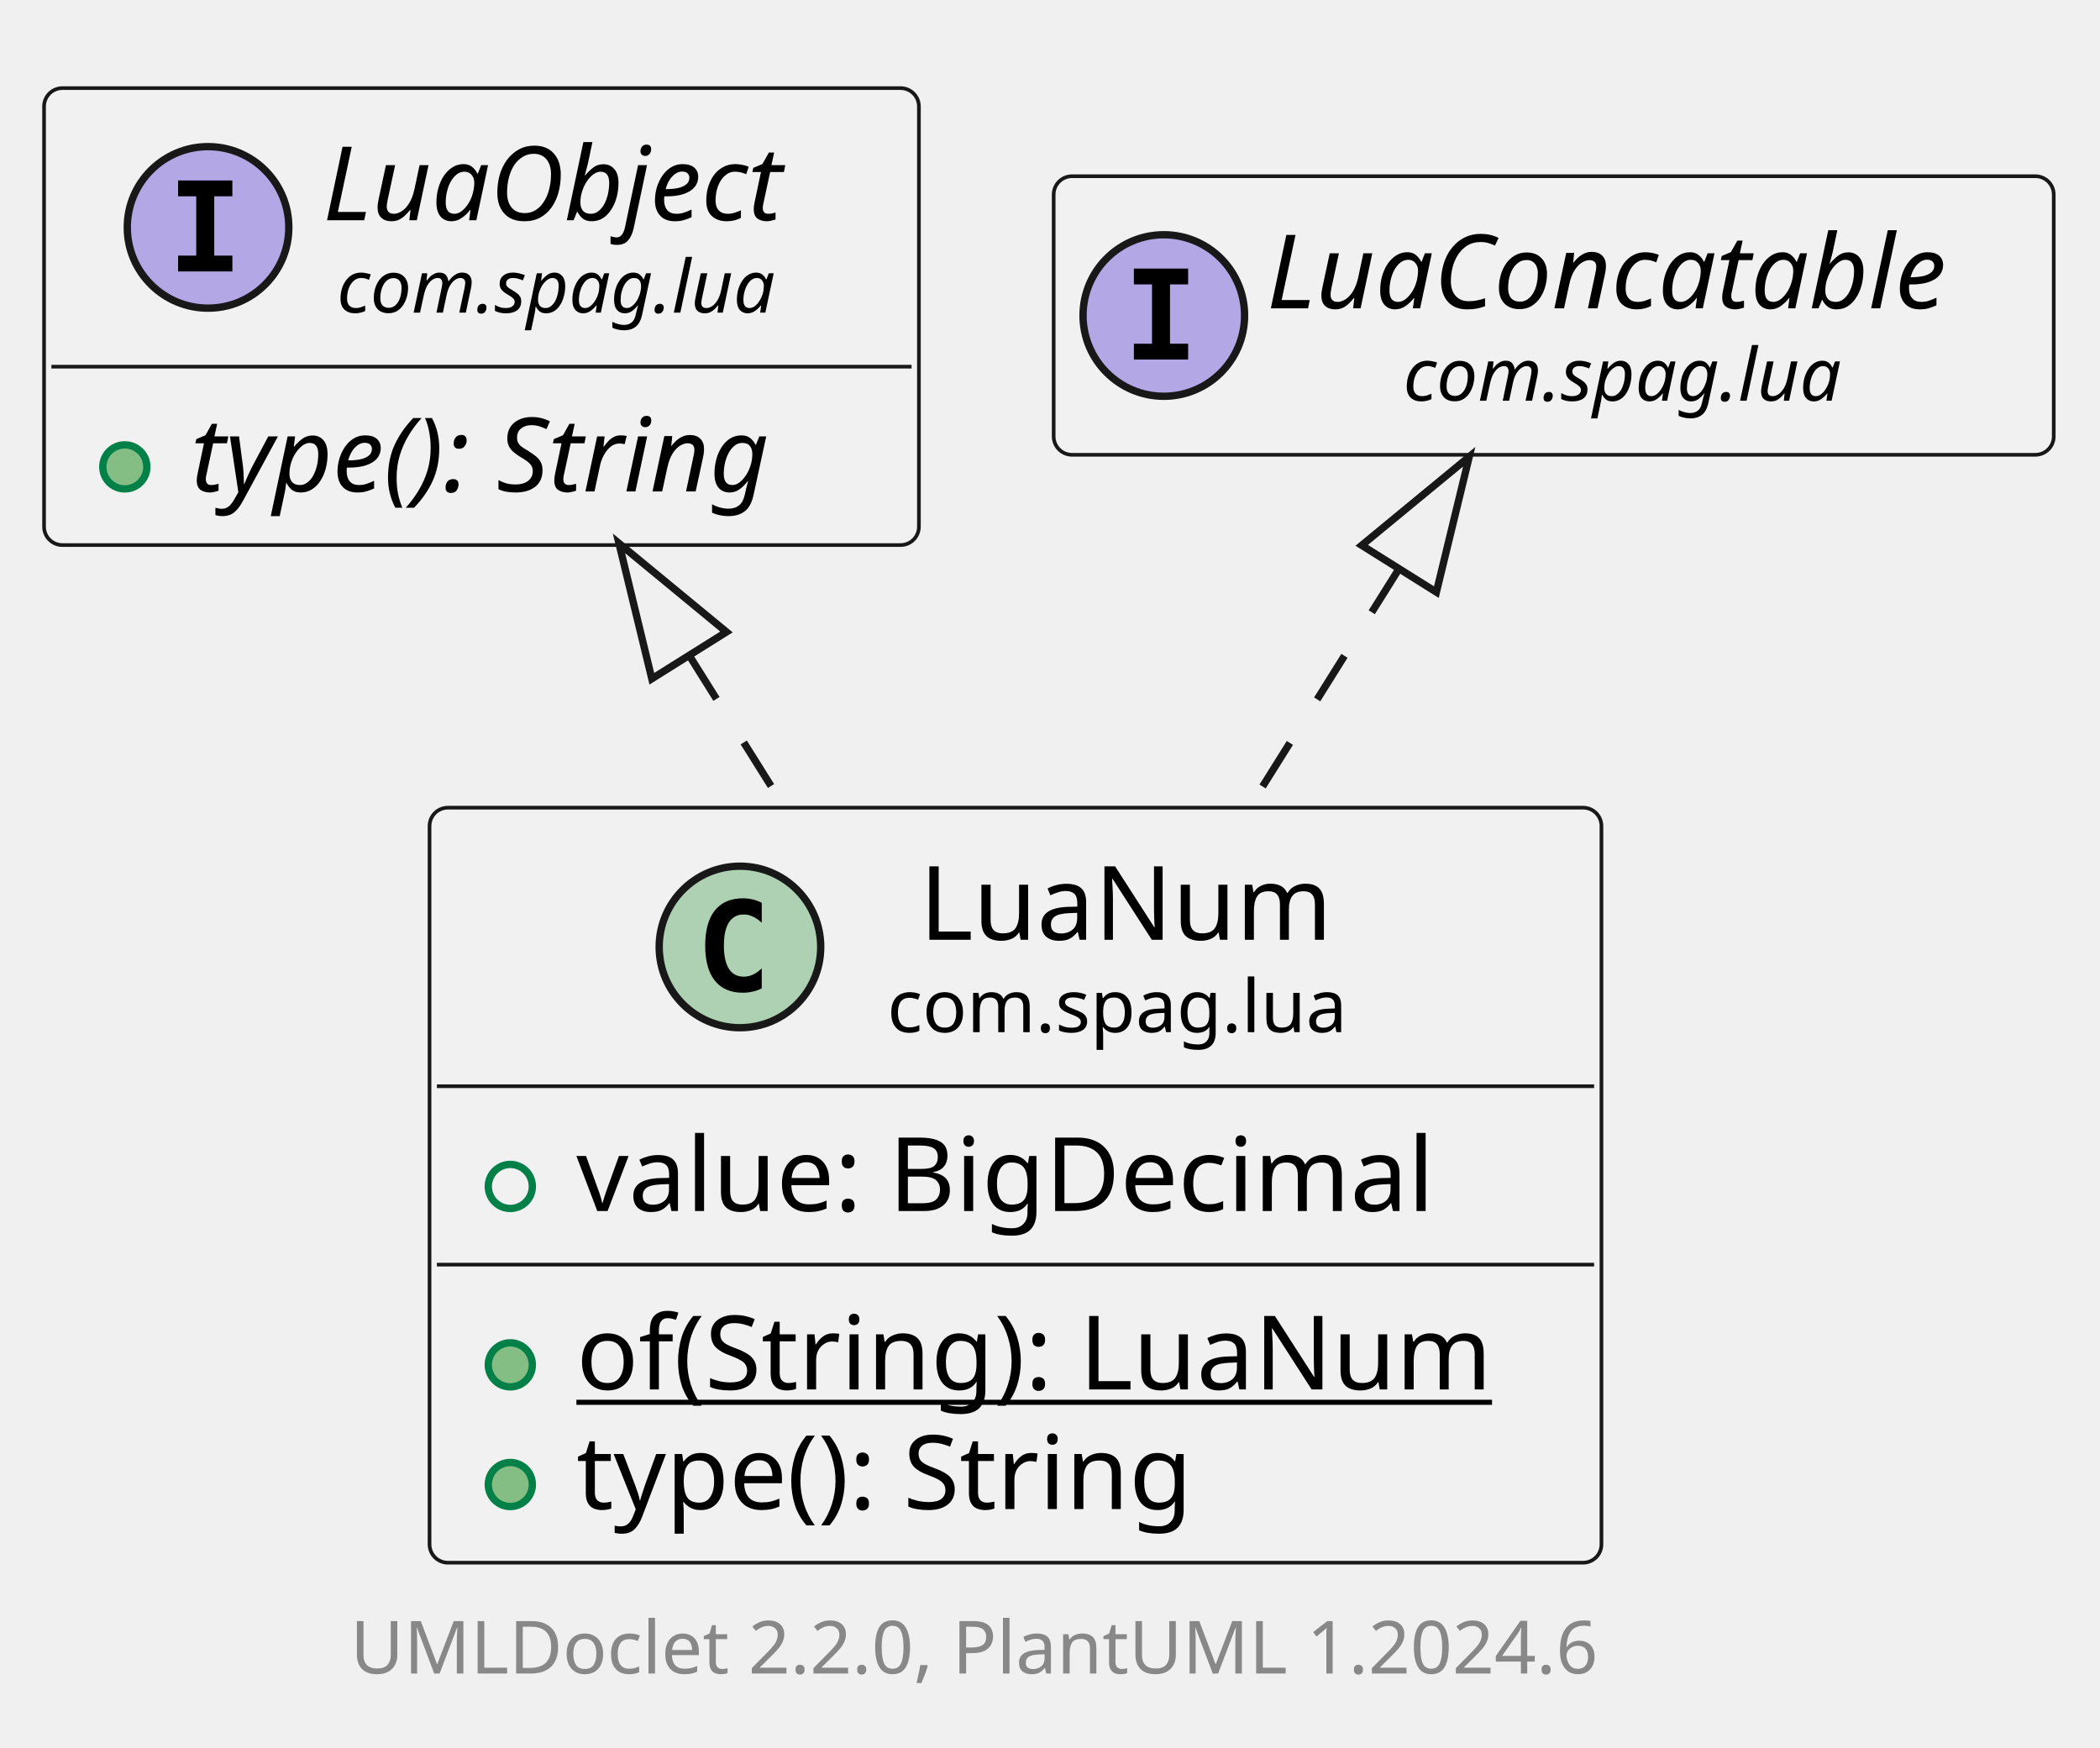
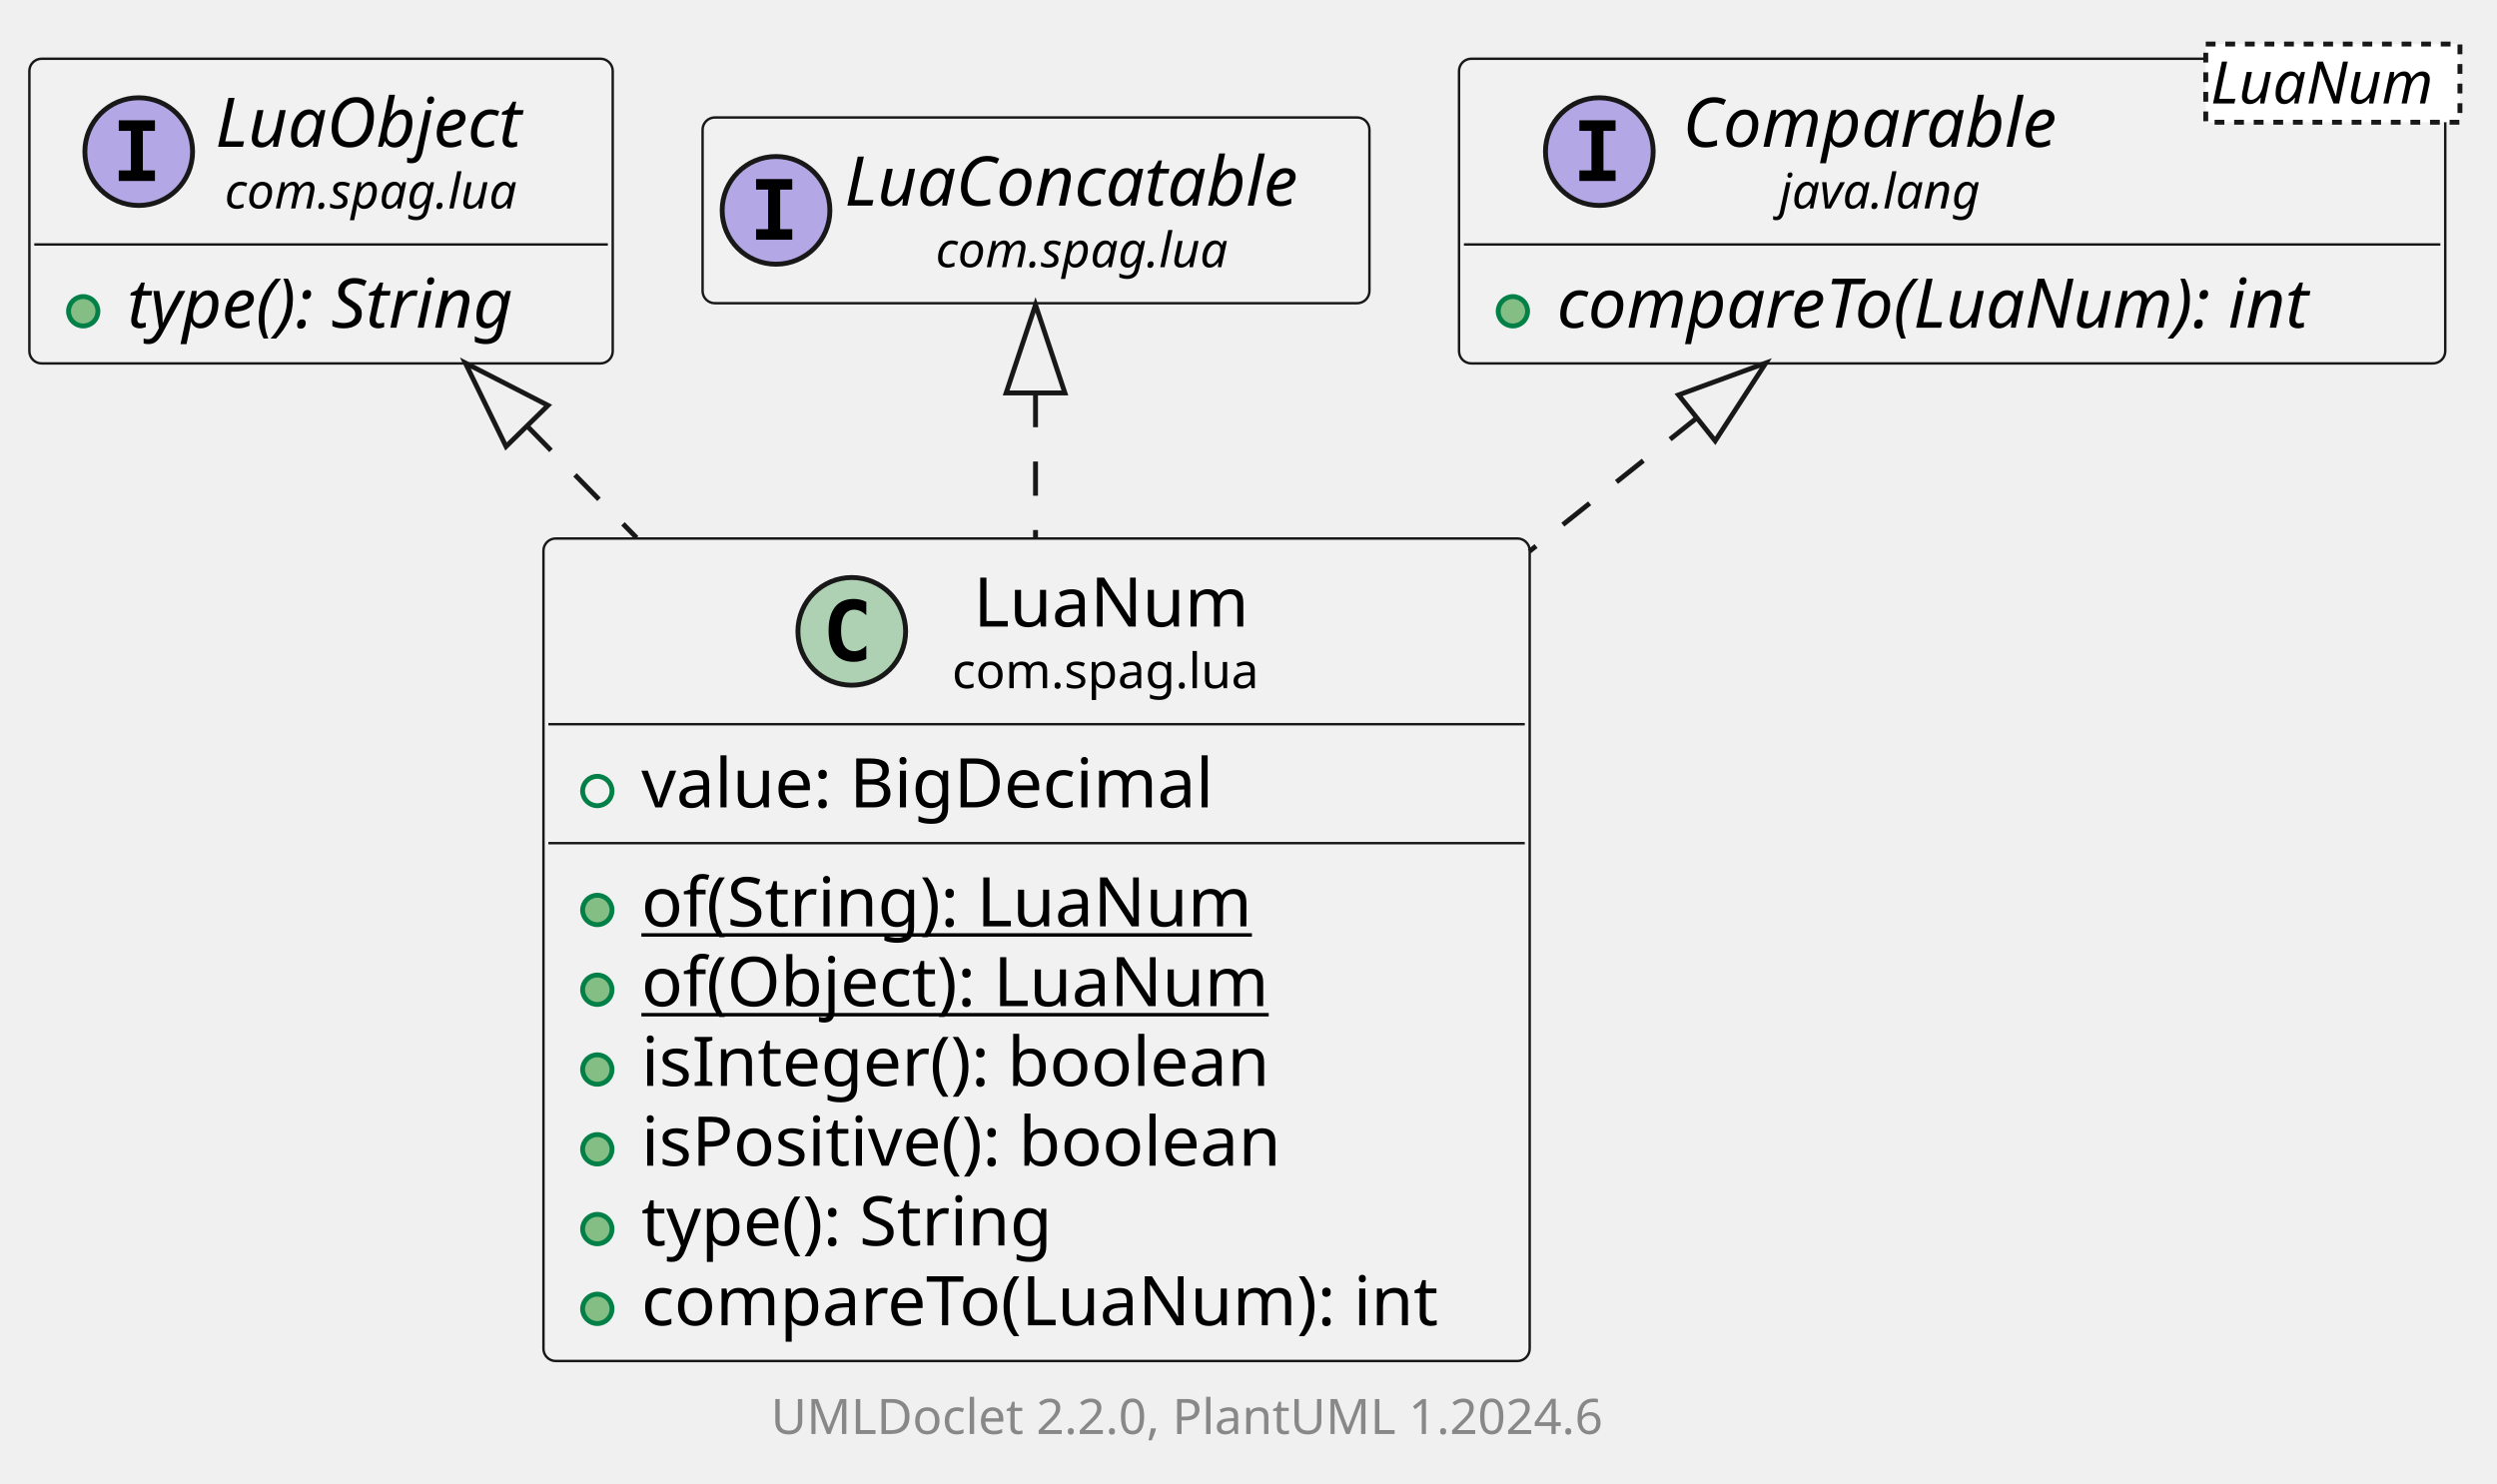
- <svg xmlns="http://www.w3.org/2000/svg" xmlns:xlink="http://www.w3.org/1999/xlink" contentStyleType="text/css" height="238px" preserveAspectRatio="none" style="width:286px;height:238px;background:#FFFFFF;" version="1.1" viewBox="0 0 286 238" width="286px" zoomAndPan="magnify">
+ <svg xmlns="http://www.w3.org/2000/svg" xmlns:xlink="http://www.w3.org/1999/xlink" contentStyleType="text/css" height="303px" preserveAspectRatio="none" style="width:510px;height:303px;background:#FFFFFF;" version="1.1" viewBox="0 0 510 303" width="510px" zoomAndPan="magnify">
  <defs />
  <g>
    <a href="LuaNum.html" target="_top" title="LuaNum.html" xlink:actuate="onRequest" xlink:href="LuaNum.html" xlink:show="new" xlink:title="LuaNum.html" xlink:type="simple">
      <g id="elem_com.spag.lua.LuaNum">
-         <rect codeLine="7" fill="#F1F1F1" height="102.828" id="com.spag.lua.LuaNum" rx="2.5" ry="2.5" style="stroke:#181818;stroke-width:0.5;" width="159.602" x="58.5" y="110" />
-         <ellipse cx="100.774" cy="128.969" fill="#ADD1B2" rx="11" ry="11" style="stroke:#181818;stroke-width:1.0;" />
-         <path d="M103.743,134.609 Q103.165,134.906 102.524,135.047 Q101.884,135.203 101.18,135.203 Q98.68,135.203 97.352,133.562 Q96.04,131.906 96.04,128.781 Q96.04,125.656 97.352,124 Q98.68,122.344 101.18,122.344 Q101.884,122.344 102.524,122.5 Q103.18,122.656 103.743,122.953 L103.743,125.672 Q103.118,125.094 102.524,124.828 Q101.93,124.547 101.305,124.547 Q99.962,124.547 99.274,125.625 Q98.587,126.688 98.587,128.781 Q98.587,130.875 99.274,131.953 Q99.962,133.016 101.305,133.016 Q101.93,133.016 102.524,132.75 Q103.118,132.469 103.743,131.891 L103.743,134.609 Z " fill="#000000" />
-         <text fill="#000000" font-family="sans-serif" font-size="14" lengthAdjust="spacing" textLength="58.235" x="125.214" y="127.995">LuaNum</text>
-         <text fill="#000000" font-family="sans-serif" font-size="10" lengthAdjust="spacing" textLength="66.992" x="120.835" y="140.579">com.spag.lua</text>
-         <line style="stroke:#181818;stroke-width:0.5;" x1="59.5" x2="217.102" y1="147.938" y2="147.938" />
-         <ellipse cx="69.5" cy="161.586" fill="none" rx="3" ry="3" style="stroke:#038048;stroke-width:1.0;" />
-         <text fill="#000000" font-family="sans-serif" font-size="14" lengthAdjust="spacing" textLength="126.875" x="78.5" y="164.933">value: BigDecimal</text>
-         <line style="stroke:#181818;stroke-width:0.5;" x1="59.5" x2="217.102" y1="172.234" y2="172.234" />
-         <ellipse cx="69.5" cy="185.883" fill="#84BE84" rx="3" ry="3" style="stroke:#038048;stroke-width:1.0;" />
-         <text fill="#000000" font-family="sans-serif" font-size="14" lengthAdjust="spacing" text-decoration="underline" textLength="133.602" x="78.5" y="189.23">of(String): LuaNum</text>
-         <ellipse cx="69.5" cy="202.18" fill="#84BE84" rx="3" ry="3" style="stroke:#038048;stroke-width:1.0;" />
-         <text fill="#000000" font-family="sans-serif" font-size="14" lengthAdjust="spacing" textLength="93.147" x="78.5" y="205.526">type(): String</text>
+         <rect codeLine="7" fill="#F1F1F1" height="168.016" id="com.spag.lua.LuaNum" rx="2.5" ry="2.5" style="stroke:#181818;stroke-width:0.5;" width="201.431" x="111" y="110" />
+         <ellipse cx="173.969" cy="128.969" fill="#ADD1B2" rx="11" ry="11" style="stroke:#181818;stroke-width:1.0;" />
+         <path d="M176.938,134.609 Q176.36,134.906 175.719,135.047 Q175.079,135.203 174.375,135.203 Q171.875,135.203 170.547,133.562 Q169.235,131.906 169.235,128.781 Q169.235,125.656 170.547,124 Q171.875,122.344 174.375,122.344 Q175.079,122.344 175.719,122.5 Q176.375,122.656 176.938,122.953 L176.938,125.672 Q176.313,125.094 175.719,124.828 Q175.125,124.547 174.5,124.547 Q173.157,124.547 172.469,125.625 Q171.782,126.688 171.782,128.781 Q171.782,130.875 172.469,131.953 Q173.157,133.016 174.5,133.016 Q175.125,133.016 175.719,132.75 Q176.313,132.469 176.938,131.891 L176.938,134.609 Z " fill="#000000" />
+         <text fill="#000000" font-family="sans-serif" font-size="14" lengthAdjust="spacing" textLength="58.235" x="198.848" y="127.995">LuaNum</text>
+         <text fill="#000000" font-family="sans-serif" font-size="10" lengthAdjust="spacing" textLength="66.992" x="194.469" y="140.579">com.spag.lua</text>
+         <line style="stroke:#181818;stroke-width:0.5;" x1="112" x2="311.431" y1="147.938" y2="147.938" />
+         <ellipse cx="122" cy="161.586" fill="none" rx="3" ry="3" style="stroke:#038048;stroke-width:1.0;" />
+         <text fill="#000000" font-family="sans-serif" font-size="14" lengthAdjust="spacing" textLength="126.875" x="131" y="164.933">value: BigDecimal</text>
+         <line style="stroke:#181818;stroke-width:0.5;" x1="112" x2="311.431" y1="172.234" y2="172.234" />
+         <ellipse cx="122" cy="185.883" fill="#84BE84" rx="3" ry="3" style="stroke:#038048;stroke-width:1.0;" />
+         <text fill="#000000" font-family="sans-serif" font-size="14" lengthAdjust="spacing" text-decoration="underline" textLength="133.602" x="131" y="189.23">of(String): LuaNum</text>
+         <ellipse cx="122" cy="202.18" fill="#84BE84" rx="3" ry="3" style="stroke:#038048;stroke-width:1.0;" />
+         <text fill="#000000" font-family="sans-serif" font-size="14" lengthAdjust="spacing" text-decoration="underline" textLength="137.416" x="131" y="205.526">of(Object): LuaNum</text>
+         <ellipse cx="122" cy="218.477" fill="#84BE84" rx="3" ry="3" style="stroke:#038048;stroke-width:1.0;" />
+         <text fill="#000000" font-family="sans-serif" font-size="14" lengthAdjust="spacing" textLength="137.607" x="131" y="221.823">isInteger(): boolean</text>
+         <ellipse cx="122" cy="234.773" fill="#84BE84" rx="3" ry="3" style="stroke:#038048;stroke-width:1.0;" />
+         <text fill="#000000" font-family="sans-serif" font-size="14" lengthAdjust="spacing" textLength="141.716" x="131" y="238.12">isPositive(): boolean</text>
+         <ellipse cx="122" cy="251.07" fill="#84BE84" rx="3" ry="3" style="stroke:#038048;stroke-width:1.0;" />
+         <text fill="#000000" font-family="sans-serif" font-size="14" lengthAdjust="spacing" textLength="93.147" x="131" y="254.417">type(): String</text>
+         <ellipse cx="122" cy="267.367" fill="#84BE84" rx="3" ry="3" style="stroke:#038048;stroke-width:1.0;" />
+         <text fill="#000000" font-family="sans-serif" font-size="14" lengthAdjust="spacing" textLength="175.431" x="131" y="270.714">compareTo(LuaNum): int</text>
      </g>
    </a>
    <a href="LuaObject.html" target="_top" title="LuaObject.html" xlink:actuate="onRequest" xlink:href="LuaObject.html" xlink:show="new" xlink:title="LuaObject.html" xlink:type="simple">
      <g id="elem_com.spag.lua.LuaObject">
-         <rect codeLine="13" fill="#F1F1F1" height="62.234" id="com.spag.lua.LuaObject" rx="2.5" ry="2.5" style="stroke:#181818;stroke-width:0.5;" width="119.147" x="6" y="12" />
+         <rect codeLine="17" fill="#F1F1F1" height="62.234" id="com.spag.lua.LuaObject" rx="2.5" ry="2.5" style="stroke:#181818;stroke-width:0.5;" width="119.147" x="6" y="12" />
        <ellipse cx="28.334" cy="30.969" fill="#B4A7E5" rx="11" ry="11" style="stroke:#181818;stroke-width:1.0;" />
        <path d="M24.256,26.734 L24.256,24.578 L31.647,24.578 L31.647,26.734 L29.178,26.734 L29.178,34.812 L31.647,34.812 L31.647,36.969 L24.256,36.969 L24.256,34.812 L26.725,34.812 L26.725,26.734 L24.256,26.734 Z " fill="#000000" />
        <text fill="#000000" font-family="sans-serif" font-size="14" font-style="italic" lengthAdjust="spacing" textLength="70.848" x="43.964" y="29.995">LuaObject</text>
        <text fill="#000000" font-family="sans-serif" font-size="10" font-style="italic" lengthAdjust="spacing" textLength="66.992" x="45.892" y="42.579">com.spag.lua</text>
        <line style="stroke:#181818;stroke-width:0.5;" x1="7" x2="124.147" y1="49.938" y2="49.938" />
        <ellipse cx="17" cy="63.586" fill="#84BE84" rx="3" ry="3" style="stroke:#038048;stroke-width:1.0;" />
        <text fill="#000000" font-family="sans-serif" font-size="14" font-style="italic" lengthAdjust="spacing" textLength="93.147" x="26" y="66.933">type(): String</text>
      </g>
    </a>
    <a href="LuaConcatable.html" target="_top" title="LuaConcatable.html" xlink:actuate="onRequest" xlink:href="LuaConcatable.html" xlink:show="new" xlink:title="LuaConcatable.html" xlink:type="simple">
      <g id="elem_com.spag.lua.LuaConcatable">
-         <rect codeLine="16" fill="#F1F1F1" height="37.938" id="com.spag.lua.LuaConcatable" rx="2.5" ry="2.5" style="stroke:#181818;stroke-width:0.5;" width="136.2" x="143.5" y="24" />
+         <rect codeLine="20" fill="#F1F1F1" height="37.938" id="com.spag.lua.LuaConcatable" rx="2.5" ry="2.5" style="stroke:#181818;stroke-width:0.5;" width="136.2" x="143.5" y="24" />
        <ellipse cx="158.5" cy="42.969" fill="#B4A7E5" rx="11" ry="11" style="stroke:#181818;stroke-width:1.0;" />
        <path d="M154.422,38.734 L154.422,36.578 L161.812,36.578 L161.812,38.734 L159.344,38.734 L159.344,46.812 L161.812,46.812 L161.812,48.969 L154.422,48.969 L154.422,46.812 L156.891,46.812 L156.891,38.734 L154.422,38.734 Z " fill="#000000" />
        <text fill="#000000" font-family="sans-serif" font-size="14" font-style="italic" lengthAdjust="spacing" textLength="104.2" x="172.5" y="41.995">LuaConcatable</text>
        <text fill="#000000" font-family="sans-serif" font-size="10" font-style="italic" lengthAdjust="spacing" textLength="66.992" x="191.104" y="54.579">com.spag.lua</text>
      </g>
    </a>
-     <polygon fill="none" points="84.299,74.002,88.773,92.44,98.941,86.069,84.299,74.002" style="stroke:#181818;stroke-width:1.0;" />
-     <path d="M93.857,89.255 C100.701,100.176 99.082,97.593 106.738,109.812 " fill="none" style="stroke:#181818;stroke-width:1.0;stroke-dasharray:7.0,7.0;" />
-     <polygon fill="none" points="200.094,62.203,185.452,74.27,195.62,80.642,200.094,62.203" style="stroke:#181818;stroke-width:1.0;" />
-     <path d="M190.536,77.456 C182.476,90.319 180.809,92.979 170.147,109.994 " fill="none" style="stroke:#181818;stroke-width:1.0;stroke-dasharray:7.0,7.0;" />
-     <text fill="#888888" font-family="sans-serif" font-size="10" lengthAdjust="spacing" textLength="3.179" x="137.661" y="216.282"> </text>
-     <text fill="#888888" font-family="sans-serif" font-size="10" lengthAdjust="spacing" textLength="183.091" x="47.705" y="227.923">UMLDoclet 2.2.0, PlantUML 1.2024.6</text>
+     <g id="elem_java.lang.Comparable">
+       <rect codeLine="21" fill="#F1F1F1" height="62.234" id="java.lang.Comparable" rx="2.5" ry="2.5" style="stroke:#181818;stroke-width:0.5;" width="201.431" x="298" y="12" />
+       <ellipse cx="326.656" cy="30.969" fill="#B4A7E5" rx="11" ry="11" style="stroke:#181818;stroke-width:1.0;" />
+       <path d="M322.577,26.734 L322.577,24.578 L329.968,24.578 L329.968,26.734 L327.499,26.734 L327.499,34.812 L329.968,34.812 L329.968,36.969 L322.577,36.969 L322.577,34.812 L325.046,34.812 L325.046,26.734 L322.577,26.734 Z " fill="#000000" />
+       <text fill="#000000" font-family="sans-serif" font-size="14" font-style="italic" lengthAdjust="spacing" textLength="85.169" x="343.69" y="29.995">Comparable</text>
+       <text fill="#000000" font-family="sans-serif" font-size="10" font-style="italic" lengthAdjust="spacing" textLength="45.723" x="363.413" y="42.579">java.lang</text>
+       <rect fill="#FFFFFF" height="15.969" style="stroke:#181818;stroke-width:1.0;stroke-dasharray:2.0,2.0;" width="51.916" x="450.515" y="9" />
+       <text fill="#000000" font-family="sans-serif" font-size="12" font-style="italic" lengthAdjust="spacing" textLength="49.916" x="451.515" y="21.139">LuaNum</text>
+       <line style="stroke:#181818;stroke-width:0.5;" x1="299" x2="498.431" y1="49.938" y2="49.938" />
+       <ellipse cx="309" cy="63.586" fill="#84BE84" rx="3" ry="3" style="stroke:#038048;stroke-width:1.0;" />
+       <text fill="#000000" font-family="sans-serif" font-size="14" font-style="italic" lengthAdjust="spacing" textLength="175.431" x="318" y="66.933">compareTo(LuaNum): int</text>
+     </g>
+     <polygon fill="none" points="95.045,74.152,103.358,91.208,111.929,82.81,95.045,74.152" style="stroke:#181818;stroke-width:1.0;" />
+     <path d="M107.643,87.009 C117.975,97.553 117.535,97.105 130.029,109.855 " fill="none" style="stroke:#181818;stroke-width:1.0;stroke-dasharray:7.0,7.0;" />
+     <polygon fill="none" points="211.5,62.27,205.5,80.27,217.5,80.27,211.5,62.27" style="stroke:#181818;stroke-width:1.0;" />
+     <path d="M211.5,80.27 C211.5,92.626 211.5,91.915 211.5,109.882 " fill="none" style="stroke:#181818;stroke-width:1.0;stroke-dasharray:7.0,7.0;" />
+     <polygon fill="none" points="360.658,74.152,342.841,80.677,350.319,90.062,360.658,74.152" style="stroke:#181818;stroke-width:1.0;" />
+     <path d="M346.58,85.369 C332.386,96.679 329.579,98.916 312.359,112.636 " fill="none" style="stroke:#181818;stroke-width:1.0;stroke-dasharray:7.0,7.0;" />
+     <text fill="#888888" font-family="sans-serif" font-size="10" lengthAdjust="spacing" textLength="3.179" x="247.411" y="281.282"> </text>
+     <text fill="#888888" font-family="sans-serif" font-size="10" lengthAdjust="spacing" textLength="183.091" x="157.455" y="292.923">UMLDoclet 2.2.0, PlantUML 1.2024.6</text>
  </g>
</svg>
